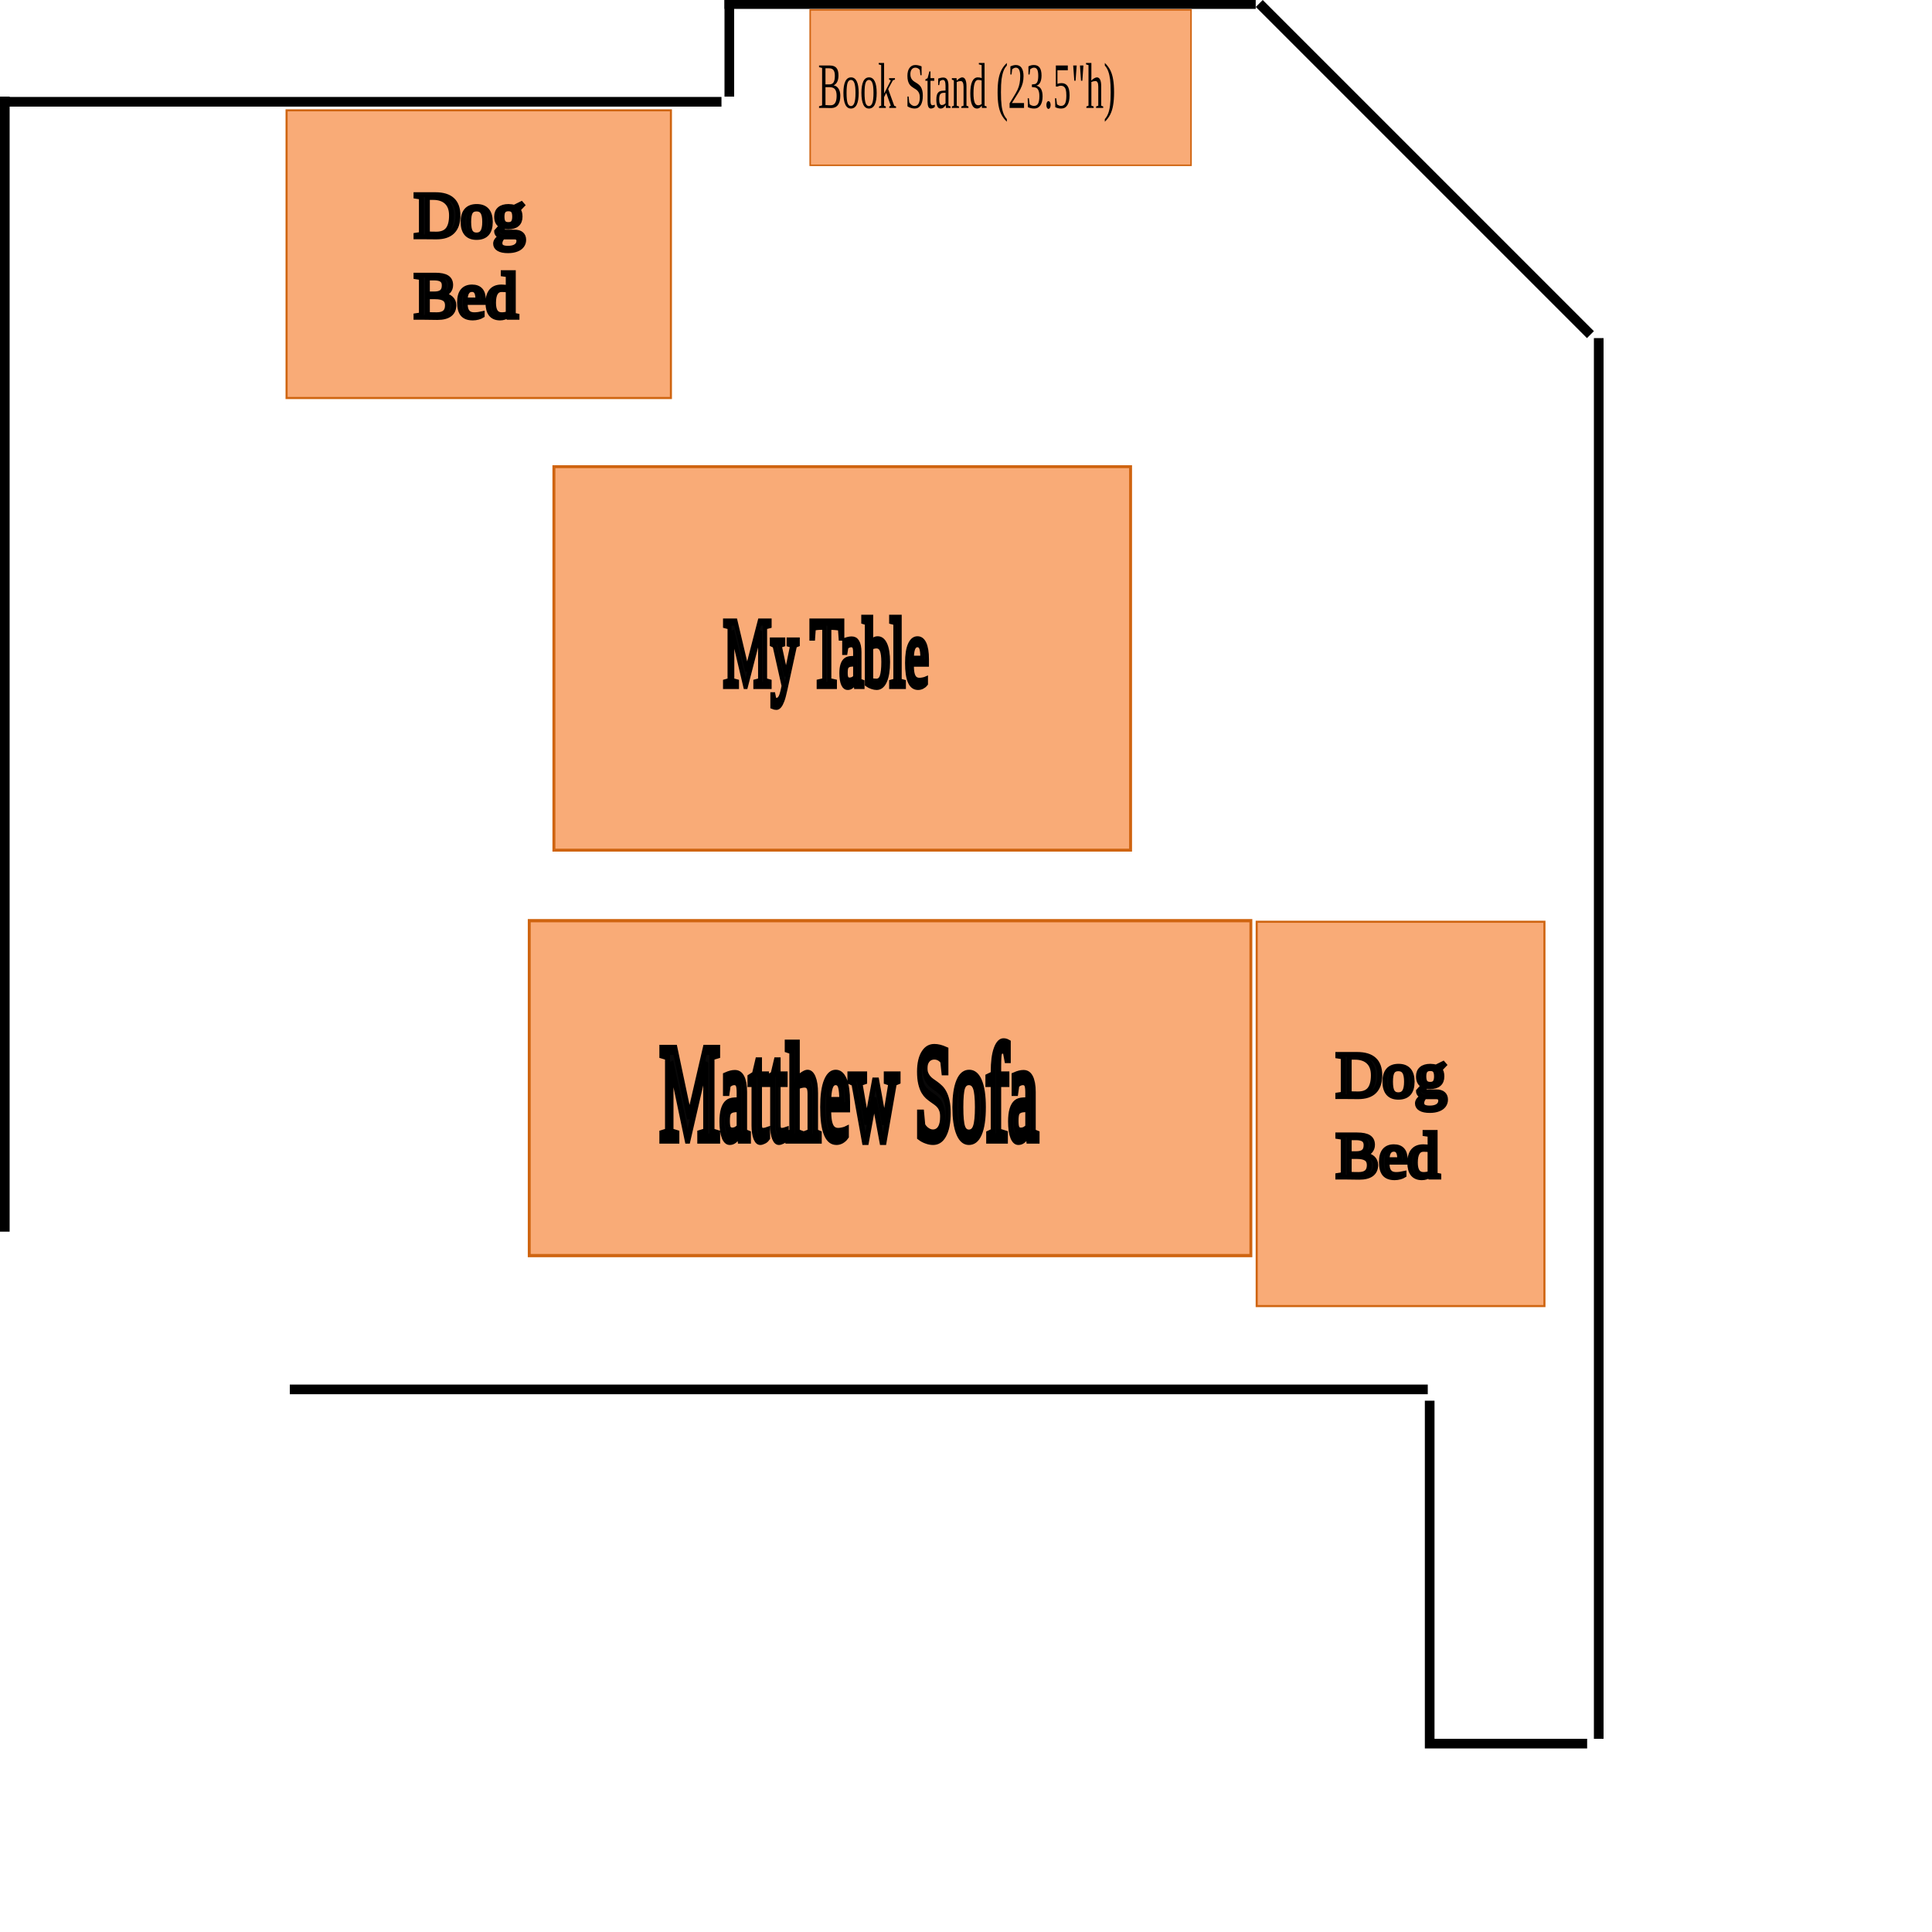
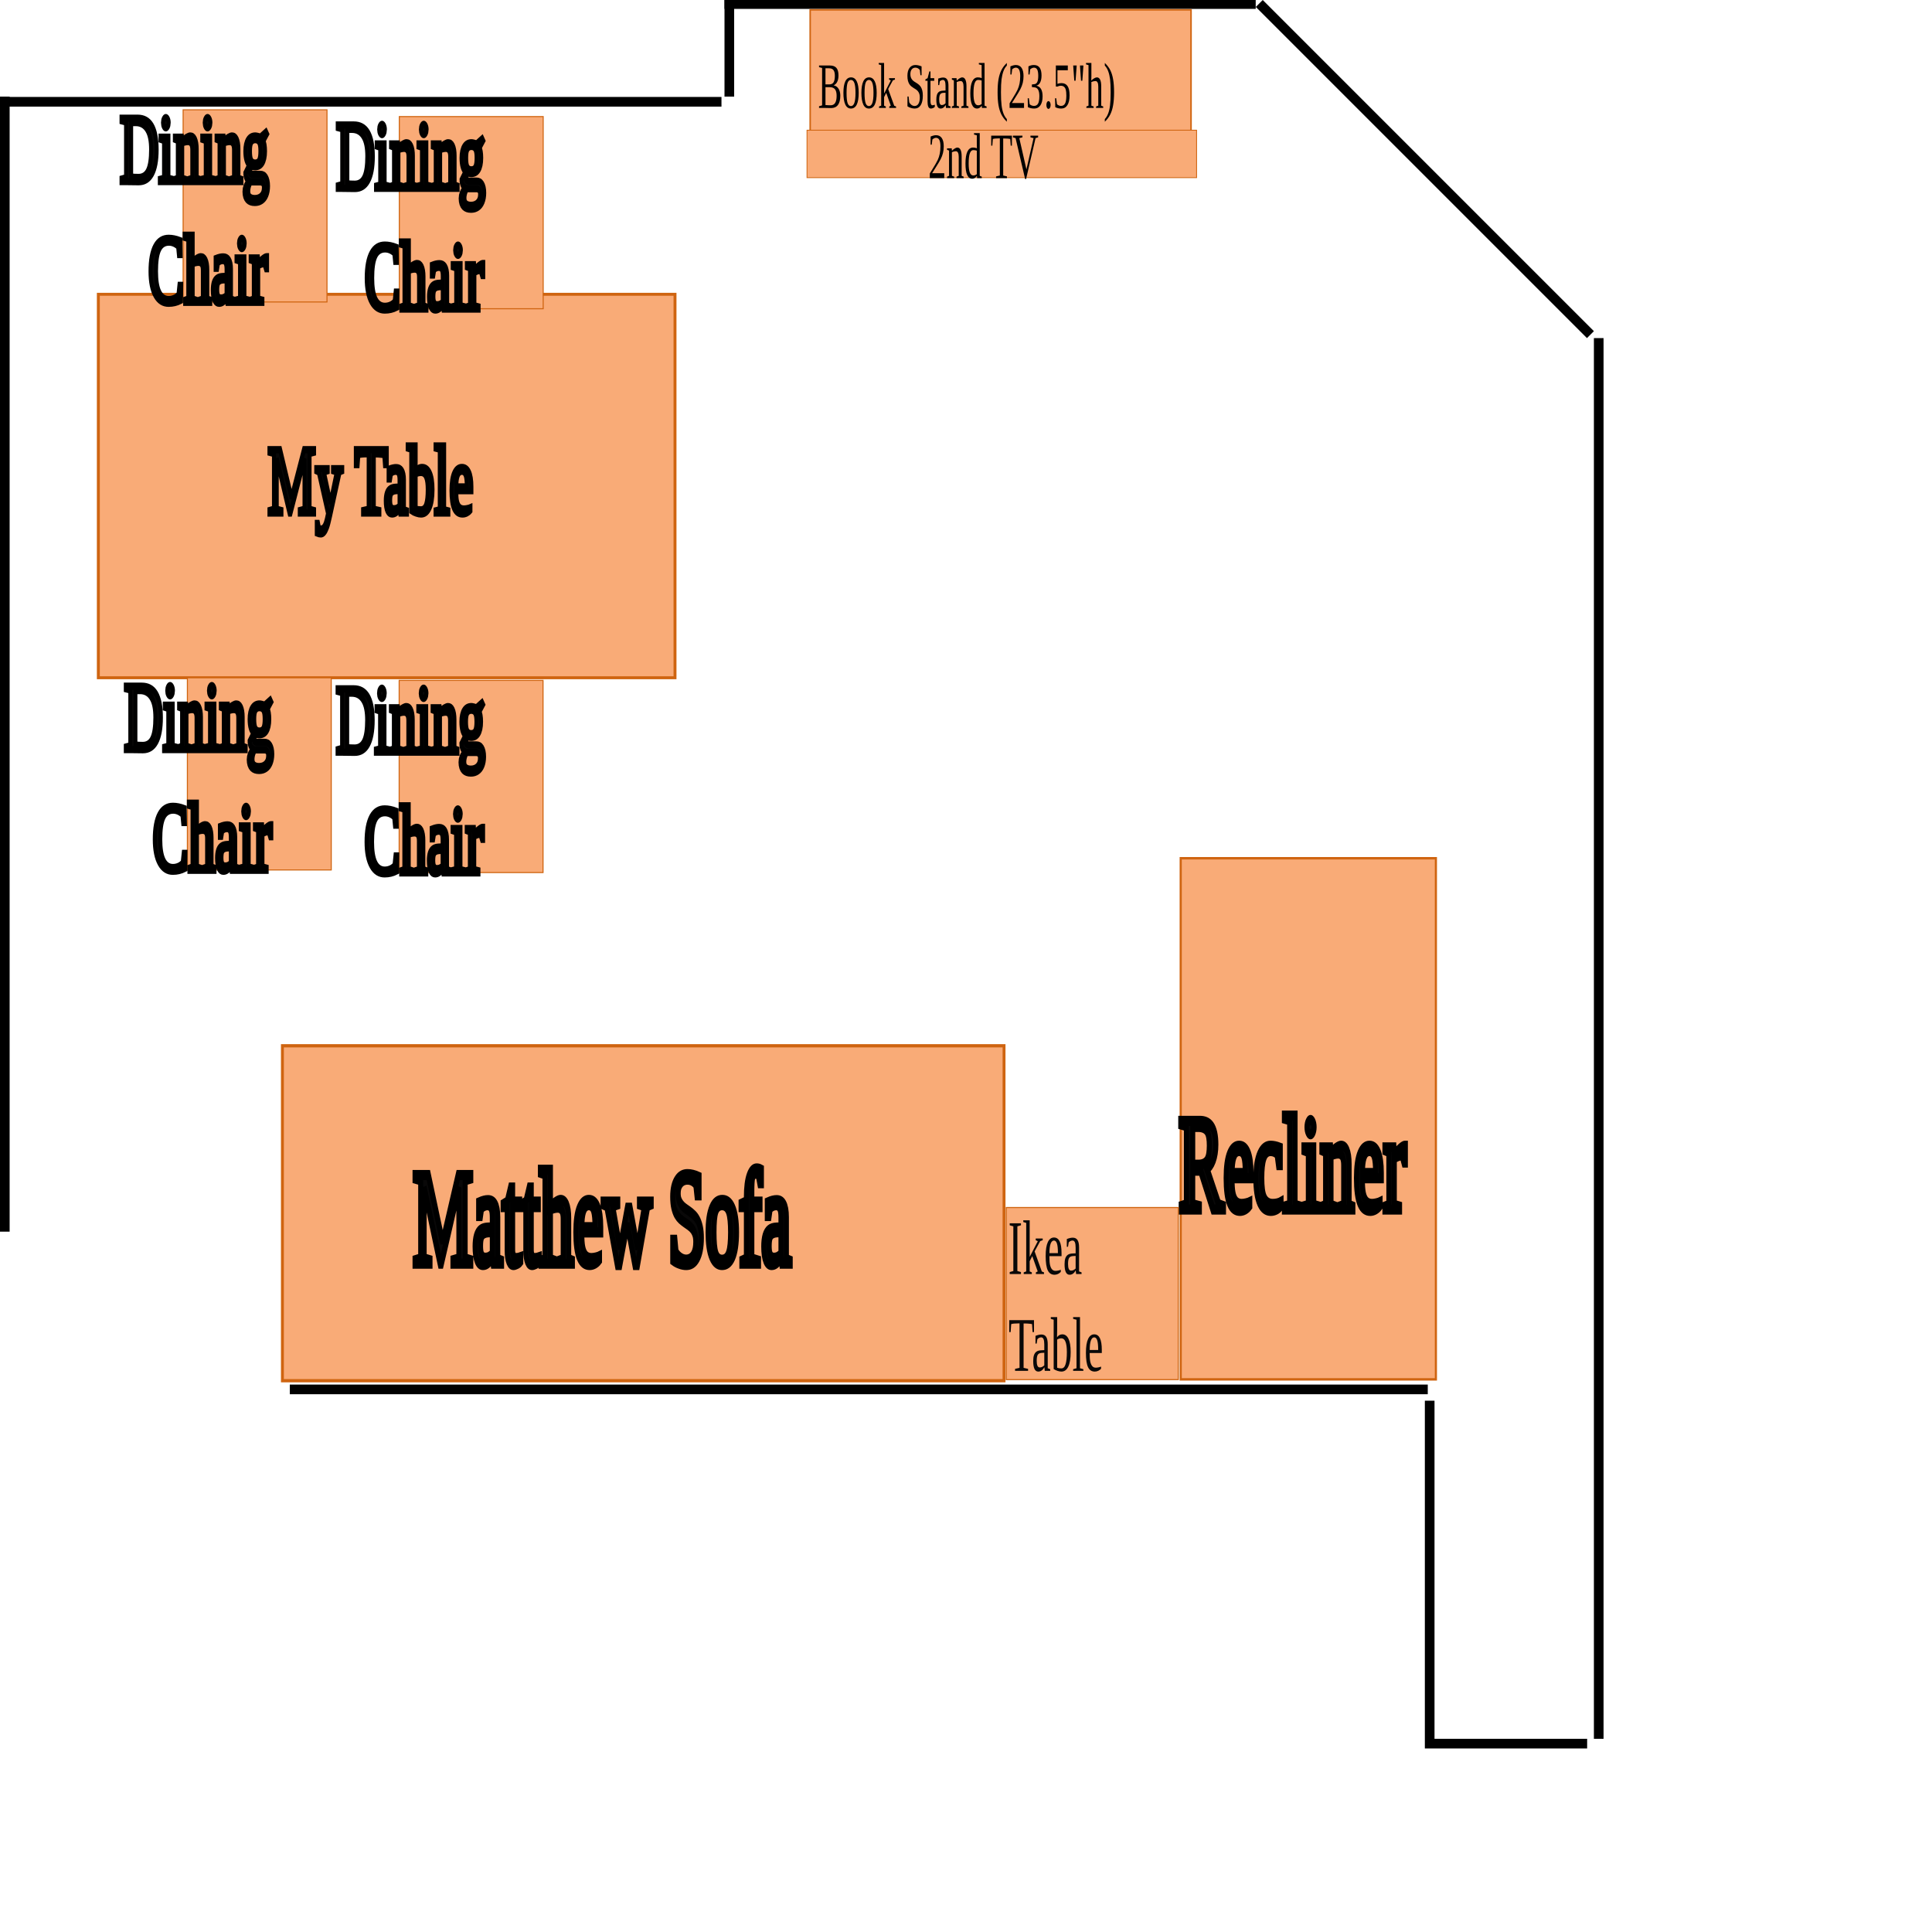
<svg xmlns="http://www.w3.org/2000/svg" width="20in" height="20in" viewBox="0 0 508 508" version="1.1" id="svg5">
  <defs id="defs2" />
  <g id="layer1">
    <path style="fill:#000000;stroke:#000000;stroke-width:2.54;stroke-dasharray:none;stroke-opacity:1" d="M 189.704,26.762 H 0" id="path190" />
    <path style="fill:#000000;stroke:#000000;stroke-width:2.54;stroke-dasharray:none;stroke-opacity:1" d="M 375.417,365.328 H 76.2" id="path190-8" />
    <path style="fill:#000000;stroke:#000000;stroke-width:2.535;stroke-dasharray:none;stroke-opacity:1" d="M 1.265,25.4 V 323.85" id="path977" />
    <path style="fill:#000000;stroke:#000000;stroke-width:2.54;stroke-dasharray:none;stroke-opacity:1" d="M 420.37,88.9 V 457.2" id="path977-5" />
    <path style="fill:#000000;stroke:#000000;stroke-width:2.585;stroke-dasharray:none;stroke-opacity:1" d="M 418.186,87.986 331.114,0.914" id="path10731" />
    <path style="fill:#000000;stroke:#000000;stroke-width:2.337;stroke-dasharray:none;stroke-opacity:1" d="M 330.175,1.168 H 190.5" id="path12941" />
    <path style="fill:#000000;stroke:#000000;stroke-width:2.54;stroke-dasharray:none;stroke-opacity:1" d="M 191.77,0 V 25.4" id="path13669" />
    <path style="fill:#000000;stroke:#000000;stroke-width:2.54;stroke-dasharray:none;stroke-opacity:1" d="m 375.92,368.3 v 88.9" id="path13671" />
    <path style="fill:#000000;stroke:#000000;stroke-width:2.54;stroke-dasharray:none;stroke-opacity:1" d="M 417.322,458.47 H 374.65" id="path13673" />
-     <g id="g1457" transform="matrix(1.249423,0,0,1.400321,-493.5021,74.28763)">
+     <g id="g1457" transform="matrix(1.249423,0,0,1.400321,-558.4047,107.184)">
      <rect style="fill:#f9ab77;fill-opacity:1;stroke:#cf6410;stroke-width:0.609;stroke-dasharray:none;stroke-opacity:1" id="rect1451" width="151.867" height="62.891" x="506.362" y="119.825" />
      <text xml:space="preserve" style="font-size:18.932px;fill:#090808;fill-opacity:1;stroke:#000000;stroke-width:1.42;stroke-dasharray:none;stroke-opacity:1" x="716.258" y="119.809" id="text1455" transform="scale(0.7453614,1.341631)">
        <tspan style="font-size:18.932px;fill:#090808;fill-opacity:1;stroke:#000000;stroke-width:1.42;stroke-opacity:1" x="716.258" y="119.809" id="tspan1459">Matthew Sofa</tspan>
-       </text>
-     </g>
-     <g id="g709" transform="matrix(0,0.9994983,-1.000001,0,248.9224,-254.7445)">
-       <rect style="fill:#f9ab77;fill-opacity:1;stroke:#cf6410;stroke-width:0.545;stroke-dasharray:none;stroke-opacity:1" id="rect701" width="75.693" height="101.055" x="283.887" y="72.515" />
-       <text xml:space="preserve" style="font-size:16.933px;fill:#090808;fill-opacity:1;stroke:#000000;stroke-width:1.27;stroke-dasharray:none;stroke-opacity:1" x="-140.104" y="317.016" id="text707" transform="matrix(0,-0.999497,1.000503,0,0,0)">
-         <tspan style="font-size:16.933px;fill:#090808;fill-opacity:1;stroke:#000000;stroke-width:1.27;stroke-opacity:1" x="-140.104" y="317.016" id="tspan703">Dog</tspan>
-         <tspan style="font-size:16.933px;fill:#090808;fill-opacity:1;stroke:#000000;stroke-width:1.27;stroke-opacity:1" x="-140.104" y="338.183" id="tspan705">Bed</tspan>
      </text>
    </g>
    <g id="g1365" transform="matrix(0.9994983,0,0,1.000001,153.2014,-100.4696)">
      <rect style="fill:#f9ab77;fill-opacity:1;stroke:#cf6410;stroke-width:0.399;stroke-dasharray:none;stroke-opacity:1" id="rect674" width="100.193" height="40.876" x="59.858" y="103.056" />
      <text xml:space="preserve" style="font-size:12.703px;fill:#090808;fill-opacity:1;stroke:#000000;stroke-width:1.42;stroke-dasharray:none;stroke-opacity:1" x="83.078" y="96.036" id="text678" transform="scale(0.7453614,1.341631)">
        <tspan style="font-size:12.703px;fill:#000000;fill-opacity:1;stroke:none;stroke-width:1.42;stroke-opacity:1" x="83.078" y="96.036" id="tspan676">Book Stand (23.5"h)</tspan>
      </text>
    </g>
-     <g id="g8706" transform="matrix(0.9994983,0,0,1.000001,46.69176,169.8513)">
-       <rect style="fill:#f9ab77;fill-opacity:1;stroke:#cf6410;stroke-width:0.545;stroke-dasharray:none;stroke-opacity:1" id="rect3091-8" width="75.693" height="101.055" x="283.887" y="72.515" />
-       <text xml:space="preserve" style="font-size:16.933px;fill:#090808;fill-opacity:1;stroke:#000000;stroke-width:1.27;stroke-dasharray:none;stroke-opacity:1" x="304.735" y="118.486" id="text5695-2">
-         <tspan style="font-size:16.933px;fill:#090808;fill-opacity:1;stroke:#000000;stroke-width:1.27;stroke-opacity:1" x="304.735" y="118.486" id="tspan7255-9">Dog</tspan>
-         <tspan style="font-size:16.933px;fill:#090808;fill-opacity:1;stroke:#000000;stroke-width:1.27;stroke-opacity:1" x="304.735" y="139.653" id="tspan8700">Bed</tspan>
+     <g id="g4186" transform="translate(-119.7854,-45.32965)">
+       <g id="g8141" transform="matrix(0.9994983,0,0,1.000001,-178.5186,-129.2575)">
+         <rect style="fill:#f9ab77;fill-opacity:1;stroke:#cf6410;stroke-width:0.771;stroke-dasharray:none;stroke-opacity:1" id="rect8125" width="151.706" height="100.829" x="324.324" y="251.966" />
+         <text xml:space="preserve" style="font-size:18.932px;fill:#090808;fill-opacity:1;stroke:#000000;stroke-width:1.42;stroke-dasharray:none;stroke-opacity:1" x="494.977" y="230.671" id="text8129" transform="scale(0.7453614,1.341631)">
+           <tspan style="font-size:18.932px;fill:#090808;fill-opacity:1;stroke:#000000;stroke-width:1.42;stroke-opacity:1" x="494.977" y="230.671" id="tspan8127">My Table</tspan>
+         </text>
+       </g>
+     </g>
+     <g id="g1285" transform="matrix(0.9994983,0,0,1.000001,-656.5678,-115.1118)">
+       <rect style="fill:#f9ab77;fill-opacity:1;stroke:#cf6410;stroke-width:0.272;stroke-dasharray:none;stroke-opacity:1" id="rect1277" width="37.847" height="50.527" x="705.073" y="143.984" />
+       <text xml:space="preserve" style="font-size:18.932px;fill:#090808;fill-opacity:1;stroke:#000000;stroke-width:1.42;stroke-dasharray:none;stroke-opacity:1" x="971.266" y="121.376" id="text1283" transform="scale(0.7453614,1.341631)">
+         <tspan style="font-size:18.932px;text-align:center;text-anchor:middle;fill:#090808;fill-opacity:1;stroke:#000000;stroke-width:1.42;stroke-opacity:1" x="971.266" y="121.376" id="tspan1279">Dining</tspan>
+         <tspan style="font-size:18.932px;text-align:center;text-anchor:middle;fill:#090808;fill-opacity:1;stroke:#000000;stroke-width:1.42;stroke-opacity:1" x="971.266" y="145.041" id="tspan1281">Chair</tspan>
      </text>
    </g>
-     <g id="g8141" transform="matrix(0.9994983,0,0,1.000001,-178.5186,-129.2575)">
-       <rect style="fill:#f9ab77;fill-opacity:1;stroke:#cf6410;stroke-width:0.771;stroke-dasharray:none;stroke-opacity:1" id="rect8125" width="151.706" height="100.829" x="324.324" y="251.966" />
-       <text xml:space="preserve" style="font-size:18.932px;fill:#090808;fill-opacity:1;stroke:#000000;stroke-width:1.42;stroke-dasharray:none;stroke-opacity:1" x="494.977" y="230.671" id="text8129" transform="scale(0.7453614,1.341631)">
-         <tspan style="font-size:18.932px;fill:#090808;fill-opacity:1;stroke:#000000;stroke-width:1.42;stroke-opacity:1" x="494.977" y="230.671" id="tspan8127">My Table</tspan>
+     <g id="g1285-3" transform="matrix(0.9994983,0,0,1.000001,-655.449,34.23616)">
+       <rect style="fill:#f9ab77;fill-opacity:1;stroke:#cf6410;stroke-width:0.272;stroke-dasharray:none;stroke-opacity:1" id="rect1277-6" width="37.847" height="50.527" x="705.073" y="143.984" />
+       <text xml:space="preserve" style="font-size:18.932px;fill:#090808;fill-opacity:1;stroke:#000000;stroke-width:1.42;stroke-dasharray:none;stroke-opacity:1" x="971.266" y="121.376" id="text1283-7" transform="scale(0.7453614,1.341631)">
+         <tspan style="font-size:18.932px;text-align:center;text-anchor:middle;fill:#090808;fill-opacity:1;stroke:#000000;stroke-width:1.42;stroke-opacity:1" x="971.266" y="121.376" id="tspan1279-5">Dining</tspan>
+         <tspan style="font-size:18.932px;text-align:center;text-anchor:middle;fill:#090808;fill-opacity:1;stroke:#000000;stroke-width:1.42;stroke-opacity:1" x="971.266" y="145.041" id="tspan1281-3">Chair</tspan>
+       </text>
+     </g>
+     <g id="g1285-5" transform="matrix(0.9994983,0,0,1.000001,-599.7623,34.92072)">
+       <rect style="fill:#f9ab77;fill-opacity:1;stroke:#cf6410;stroke-width:0.272;stroke-dasharray:none;stroke-opacity:1" id="rect1277-62" width="37.847" height="50.527" x="705.073" y="143.984" />
+       <text xml:space="preserve" style="font-size:18.932px;fill:#090808;fill-opacity:1;stroke:#000000;stroke-width:1.42;stroke-dasharray:none;stroke-opacity:1" x="971.266" y="121.376" id="text1283-9" transform="scale(0.7453614,1.341631)">
+         <tspan style="font-size:18.932px;text-align:center;text-anchor:middle;fill:#090808;fill-opacity:1;stroke:#000000;stroke-width:1.42;stroke-opacity:1" x="971.266" y="121.376" id="tspan1279-1">Dining</tspan>
+         <tspan style="font-size:18.932px;text-align:center;text-anchor:middle;fill:#090808;fill-opacity:1;stroke:#000000;stroke-width:1.42;stroke-opacity:1" x="971.266" y="145.041" id="tspan1281-2">Chair</tspan>
+       </text>
+     </g>
+     <g id="g1285-7" transform="matrix(0.9994983,0,0,1.000001,-599.7224,-113.3306)">
+       <rect style="fill:#f9ab77;fill-opacity:1;stroke:#cf6410;stroke-width:0.272;stroke-dasharray:none;stroke-opacity:1" id="rect1277-0" width="37.847" height="50.527" x="705.073" y="143.984" />
+       <text xml:space="preserve" style="font-size:18.932px;fill:#090808;fill-opacity:1;stroke:#000000;stroke-width:1.42;stroke-dasharray:none;stroke-opacity:1" x="971.266" y="121.376" id="text1283-93" transform="scale(0.7453614,1.341631)">
+         <tspan style="font-size:18.932px;text-align:center;text-anchor:middle;fill:#090808;fill-opacity:1;stroke:#000000;stroke-width:1.42;stroke-opacity:1" x="971.266" y="121.376" id="tspan1279-6">Dining</tspan>
+         <tspan style="font-size:18.932px;text-align:center;text-anchor:middle;fill:#090808;fill-opacity:1;stroke:#000000;stroke-width:1.42;stroke-opacity:1" x="971.266" y="145.041" id="tspan1281-0">Chair</tspan>
+       </text>
+     </g>
+     <g id="g1245" transform="matrix(1.249423,0,0,1.400321,-357.0695,92.94458)">
+       <rect style="fill:#f9ab77;fill-opacity:1;stroke:#cf6410;stroke-width:0.452;stroke-dasharray:none;stroke-opacity:1" id="rect1239" width="97.848" height="53.705" x="-192.629" y="534.264" transform="rotate(-90)" />
+       <text xml:space="preserve" style="font-size:18.932px;fill:#090808;fill-opacity:1;stroke:#000000;stroke-width:1.42;stroke-dasharray:none;stroke-opacity:1" x="716.258" y="119.809" id="text1243" transform="scale(0.7453614,1.341631)">
+         <tspan style="font-size:18.932px;fill:#090808;fill-opacity:1;stroke:#000000;stroke-width:1.42;stroke-opacity:1" x="716.258" y="119.809" id="tspan1241">Recliner</tspan>
+       </text>
+     </g>
+     <g id="g1301" transform="matrix(0.9994983,0,0,1.000001,152.4577,-75.49835)">
+       <rect style="fill:#f9ab77;fill-opacity:1;stroke:#cf6410;stroke-width:0.223;stroke-dasharray:none;stroke-opacity:1" id="rect1295" width="102.487" height="12.477" x="59.77" y="109.733" />
+       <text xml:space="preserve" style="font-size:12.703px;fill:#090808;fill-opacity:1;stroke:#000000;stroke-width:1.42;stroke-dasharray:none;stroke-opacity:1" x="122.962" y="91.177" id="text1299" transform="scale(0.7453614,1.341631)">
+         <tspan style="font-size:12.703px;fill:#000000;fill-opacity:1;stroke:none;stroke-width:1.42;stroke-opacity:1" x="122.962" y="91.177" id="tspan1297">2nd TV</tspan>
+       </text>
+     </g>
+     <g id="g4192" transform="translate(-75.76663,47.48525)">
+       <rect style="fill:#f9ab77;fill-opacity:1;stroke:#cf6410;stroke-width:0.282;stroke-dasharray:none;stroke-opacity:1" id="rect1259" width="45.224" height="45.251" x="340.362" y="270.022" />
+       <text xml:space="preserve" style="font-size:15.173px;fill:#090808;fill-opacity:1;stroke:#000000;stroke-width:1.696;stroke-dasharray:none;stroke-opacity:1" x="487.668" y="214.183" id="text1263" transform="scale(0.7449558,1.342362)">
+         <tspan style="font-size:15.173px;text-align:center;text-anchor:middle;fill:#090808;fill-opacity:1;stroke:none;stroke-width:1.696;stroke-opacity:1" x="487.668" y="214.183" id="tspan1261">Ikea</tspan>
+         <tspan style="font-size:15.173px;text-align:center;text-anchor:middle;fill:#090808;fill-opacity:1;stroke:none;stroke-width:1.696;stroke-opacity:1" x="487.668" y="233.149" id="tspan1267">Table</tspan>
      </text>
    </g>
  </g>
</svg>
